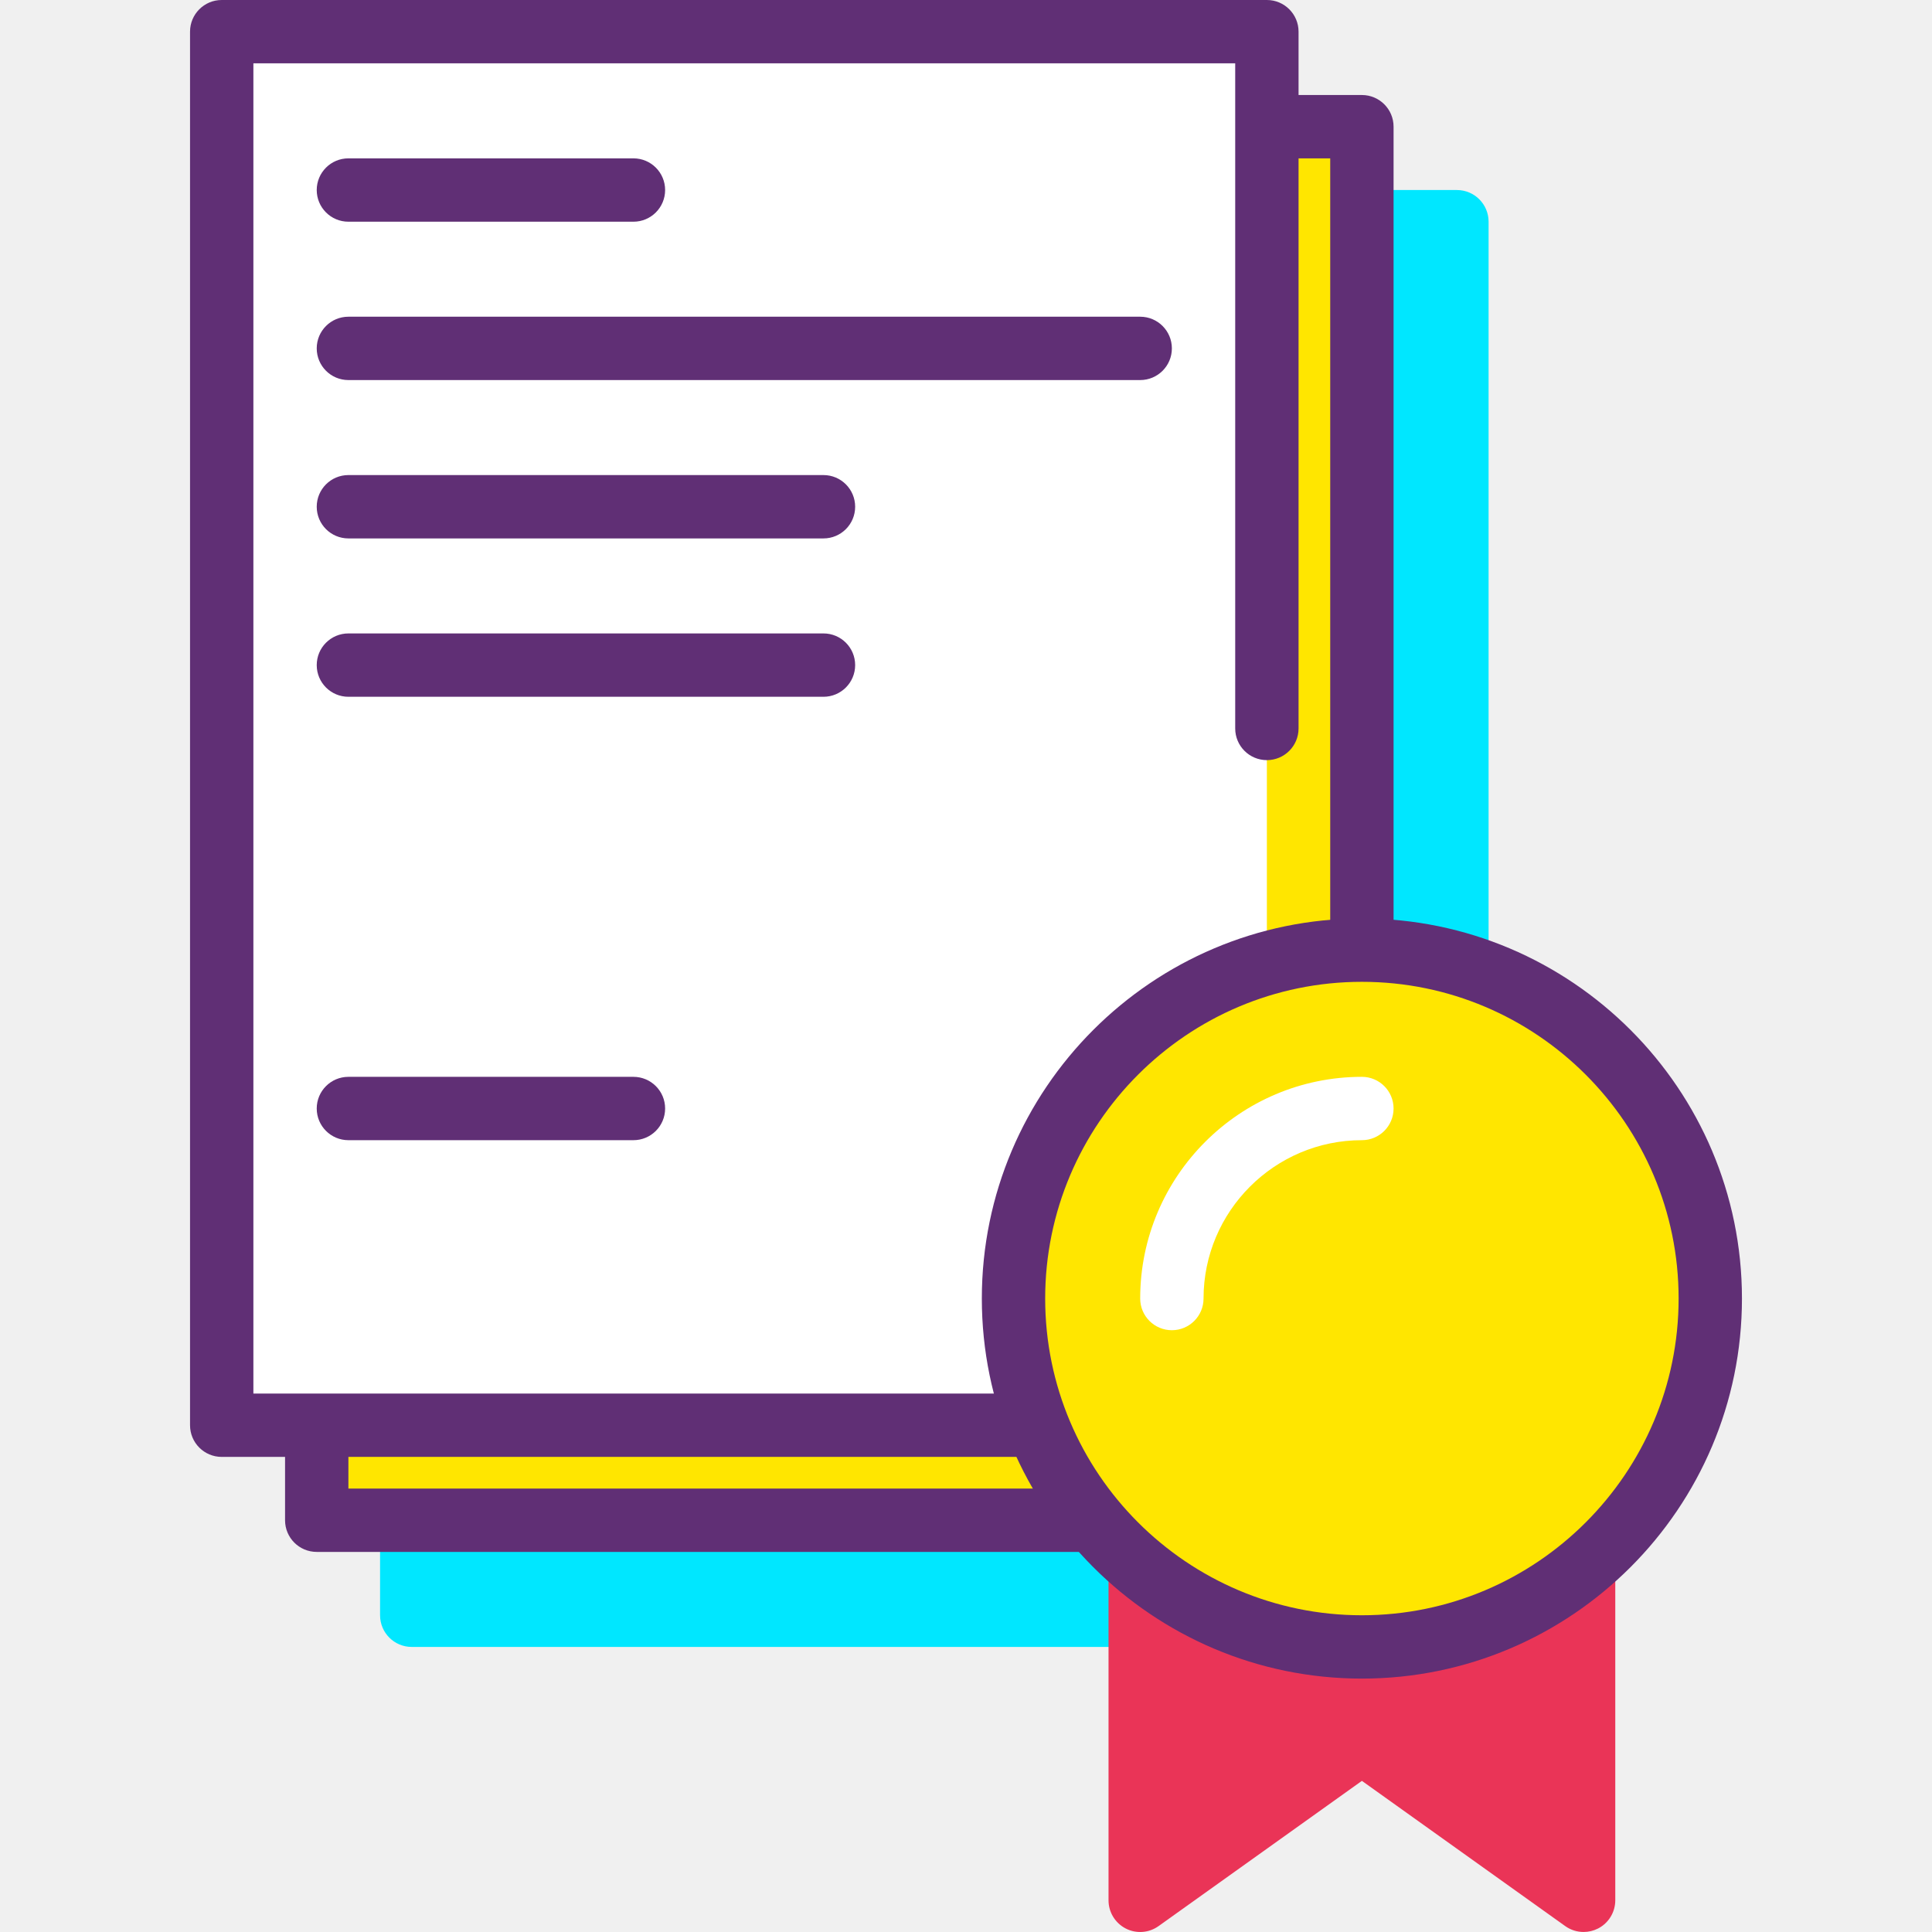
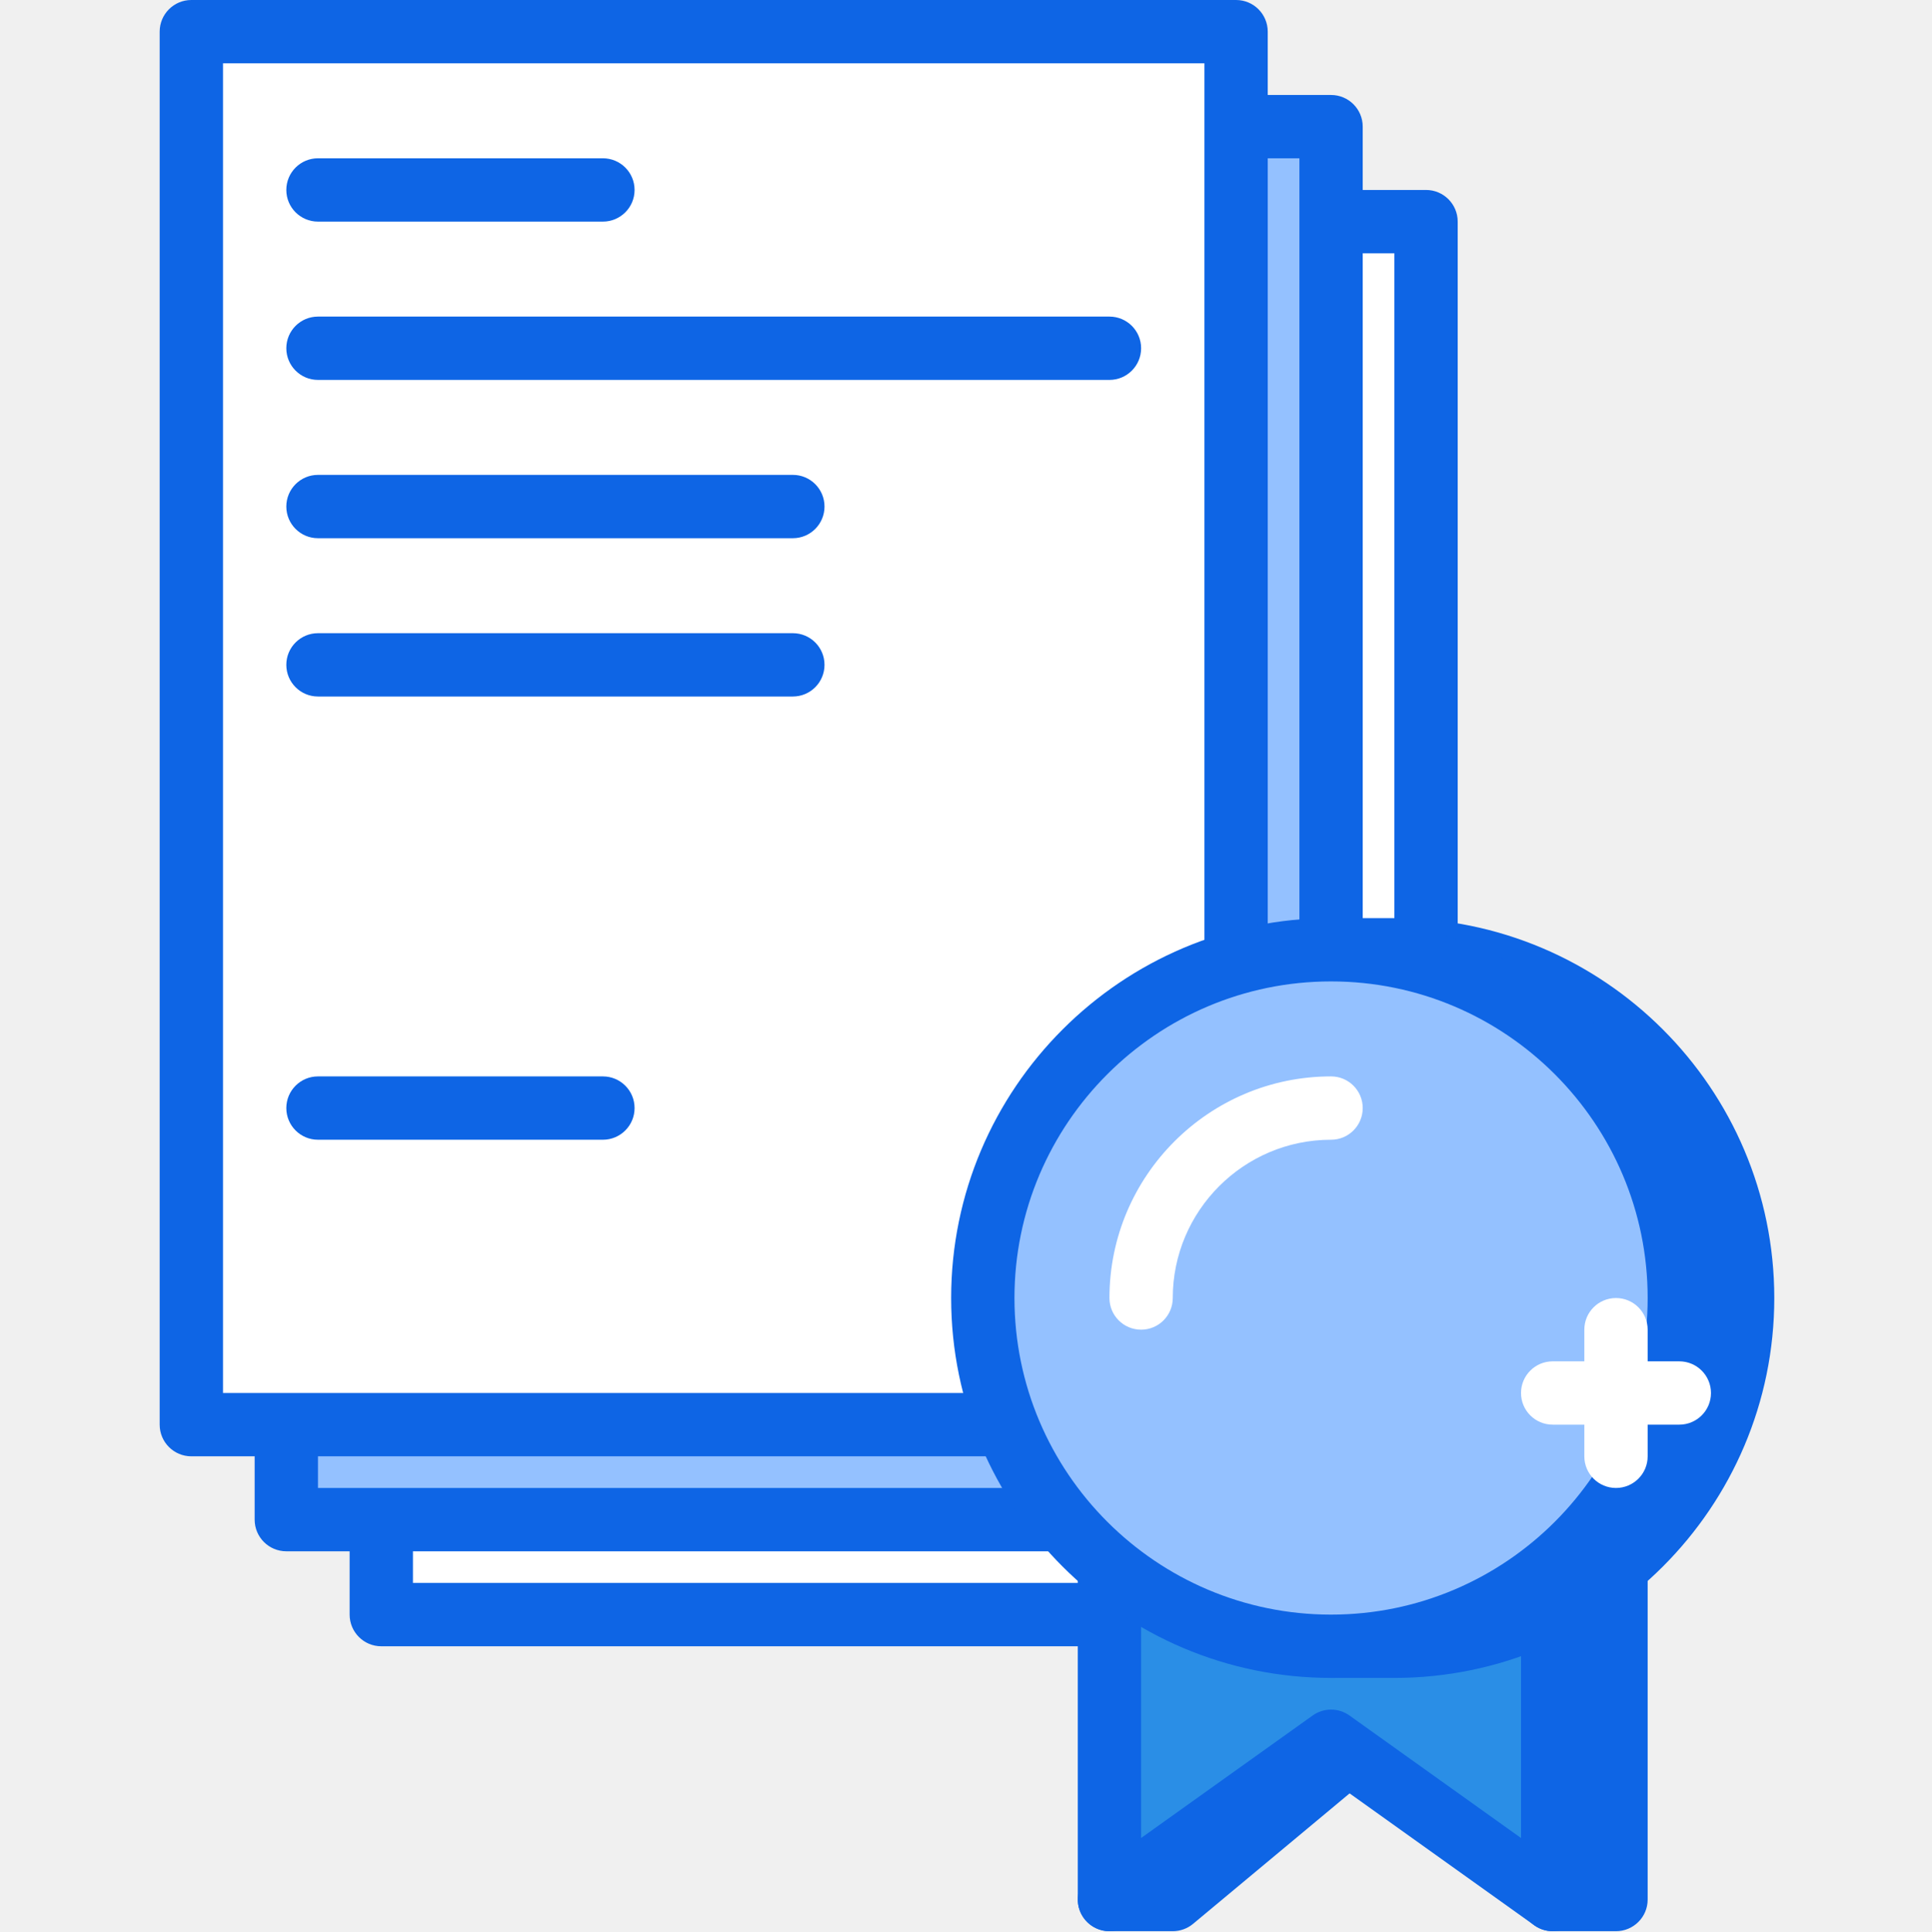
- <svg xmlns="http://www.w3.org/2000/svg" version="1.1" id="Capa_1" x="0px" y="0px" viewBox="0 0 416.432 416.432" style="enable-background:new 0 0 416.432 416.432;" xml:space="preserve">
-   <g>
-     <rect x="88.749" y="47.787" style="fill:#00E7FF;" width="225.28" height="300.373" />
-     <path style="fill:#00E7FF;" d="M314.029,354.987H88.749c-3.77,0-6.827-3.053-6.827-6.827V47.787c0-3.773,3.057-6.827,6.827-6.827   h225.28c3.77,0,6.827,3.053,6.827,6.827V348.16C320.856,351.933,317.799,354.987,314.029,354.987z M95.576,341.333h211.627V54.613   H95.576V341.333z" />
+ <svg xmlns="http://www.w3.org/2000/svg" height="416pt" viewBox="-34 0 416 416.432" width="416pt">
+   <path d="m48.004 47.785h225.277v300.375h-225.277zm0 0" fill="#fff" />
+   <path d="m273.281 354.988h-225.277c-3.77 0-6.828-3.055-6.828-6.828v-300.375c0-3.773 3.059-6.824 6.828-6.824h225.277c3.77 0 6.828 3.051 6.828 6.824v300.375c0 3.773-3.059 6.828-6.828 6.828zm-218.453-13.656h211.629v-286.719h-211.629zm0 0" fill="#0e65e5" />
+   <path d="m27.523 27.309h225.277v300.371h-225.277zm0 0" fill="#94c1ff" />
+   <path d="m252.801 334.508h-225.277c-3.77 0-6.828-3.055-6.828-6.828v-300.371c0-3.773 3.059-6.828 6.828-6.828h225.277c3.773 0 6.828 3.055 6.828 6.828v300.371c0 3.773-3.055 6.828-6.828 6.828zm-218.453-13.656h211.629v-286.719h-211.629zm0 0" fill="#0e65e5" />
+   <path d="m314.242 409.602h-13.652l-40.961-34.137-40.961 34.137h-13.652l13.652-75.094h95.574zm0 0" fill="#0e65e5" />
+   <path d="m314.242 416.426h-13.652c-1.598 0-3.145-.559-4.371-1.578l-36.59-30.496-36.59 30.496c-1.227 1.02-2.773 1.578-4.371 1.578h-13.652c-2.023 0-3.945-.898-5.238-2.453-1.297-1.555-1.84-3.598-1.477-5.594l13.652-75.094c.59-3.246 3.418-5.605 6.719-5.605h95.574c3.77 0 6.824 3.055 6.824 6.828v75.094c0 3.773-3.059 6.824-6.828 6.824zm-11.184-13.652h4.355v-61.441h-83.047l-11.172 61.441h3.004l39.062-32.555c2.531-2.105 6.207-2.105 8.738 0zm0 0" fill="#0e65e5" />
+   <path d="m300.59 409.602-47.789-34.137-47.785 34.137v-75.094h95.574zm0 0" fill="#2a8ee6" />
+   <path d="m300.59 416.426c-1.398 0-2.789-.426-3.969-1.273l-43.82-31.301-43.82 31.301c-2.078 1.496-4.82 1.695-7.086.523-2.273-1.176-3.707-3.516-3.707-6.074v-75.094c0-3.773 3.059-6.828 6.828-6.828h95.574c3.77 0 6.824 3.055 6.824 6.828v75.094c0 2.559-1.43 4.898-3.703 6.074-.98.496-2.055.75-3.121.75zm-47.789-47.785c1.391 0 2.781.426 3.969 1.273l36.992 26.418v-55h-81.918v55l36.992-26.418c1.188-.848 2.578-1.273 3.965-1.273zm0 0" fill="#0e65e5" />
+   <path d="m7.043 6.828h225.281v300.371h-225.281zm0 0" fill="#fff" />
+   <path d="m232.324 314.027h-225.281c-3.77 0-6.828-3.055-6.828-6.828v-300.371c0-3.773 3.059-6.828 6.828-6.828h225.281c3.77 0 6.824 3.055 6.824 6.828v300.371c0 3.773-3.055 6.828-6.824 6.828zm-218.453-13.652h211.625v-286.723h-211.625zm0 0" fill="#0e65e5" />
+   <path d="m266.457 354.988h-13.656v-150.188h13.656c41.473 0 75.094 33.617 75.094 75.094 0 41.473-33.621 75.094-75.094 75.094zm0 0" fill="#0e65e5" />
+   <path d="m266.457 361.812h-13.656c-3.77 0-6.824-3.051-6.824-6.824v-150.188c0-3.773 3.055-6.828 6.824-6.828h13.656c45.168 0 81.918 36.746 81.918 81.922 0 45.172-36.75 81.918-81.918 81.918zm-6.828-13.652h6.828c37.645 0 68.266-30.625 68.266-68.266s-30.621-68.27-68.266-68.27h-6.828zm0 0" fill="#0e65e5" />
+   <path d="m327.895 279.895c0 41.473-33.617 75.094-75.094 75.094-41.473 0-75.09-33.621-75.09-75.094 0-41.473 33.617-75.094 75.09-75.094 41.477 0 75.094 33.621 75.094 75.094zm0 0" fill="#94c1ff" />
+   <path d="m252.801 361.812c-45.168 0-81.918-36.746-81.918-81.918 0-45.176 36.75-81.922 81.918-81.922 45.172 0 81.922 36.746 81.922 81.922 0 45.172-36.75 81.918-81.922 81.918zm0-150.188c-37.641 0-68.266 30.629-68.266 68.27s30.625 68.266 68.266 68.266c37.645 0 68.27-30.625 68.27-68.266s-30.625-68.27-68.27-68.27zm0 0" fill="#0e65e5" />
+   <path d="m211.844 286.719c-3.77 0-6.828-3.051-6.828-6.824 0-26.348 21.438-47.789 47.785-47.789 3.773 0 6.828 3.055 6.828 6.828 0 3.773-3.055 6.828-6.828 6.828-18.816 0-34.133 15.312-34.133 34.133 0 3.773-3.055 6.824-6.824 6.824zm0 0" fill="#fff" />
+   <g fill="#0e65e5">
+     <path d="m95.789 47.785h-61.441c-3.77 0-6.824-3.051-6.824-6.824 0-3.773 3.055-6.828 6.824-6.828h61.441c3.77 0 6.828 3.055 6.828 6.828 0 3.773-3.059 6.824-6.828 6.824zm0 0" />
+     <path d="m136.75 116.055h-102.402c-3.77 0-6.824-3.055-6.824-6.828 0-3.773 3.055-6.828 6.824-6.828h102.402c3.77 0 6.824 3.055 6.824 6.828 0 3.773-3.055 6.828-6.824 6.828zm0 0" />
+     <path d="m136.75 150.188h-102.402c-3.77 0-6.824-3.055-6.824-6.828s3.055-6.824 6.824-6.824h102.402c3.77 0 6.824 3.051 6.824 6.824s-3.055 6.828-6.824 6.828zm0 0" />
+     <path d="m95.789 245.762h-61.441c-3.77 0-6.824-3.055-6.824-6.828 0-3.773 3.055-6.828 6.824-6.828h61.441c3.77 0 6.828 3.055 6.828 6.828 0 3.773-3.059 6.828-6.828 6.828zm0 0" />
+     <path d="m205.016 81.922h-170.668c-3.77 0-6.824-3.055-6.824-6.828s3.055-6.828 6.824-6.828h170.668c3.77 0 6.828 3.055 6.828 6.828s-3.059 6.828-6.828 6.828zm0 0" />
  </g>
-   <rect x="68.269" y="27.307" style="fill:#FFE600;" width="225.28" height="300.373" />
-   <path style="fill:#602F75;" d="M293.549,334.507H68.269c-3.77,0-6.827-3.053-6.827-6.827V27.307c0-3.773,3.057-6.827,6.827-6.827  h225.28c3.77,0,6.827,3.053,6.827,6.827V327.68C300.376,331.453,297.319,334.507,293.549,334.507z M75.096,320.853h211.627V34.133  H75.096V320.853z" />
-   <g>
-     <polygon style="fill:#EA3457;" points="341.336,409.6 293.549,375.467 245.762,409.6 245.762,334.507 341.336,334.507  " />
-     <path style="fill:#EA3457;" d="M341.336,416.427c-1.396,0-2.787-0.427-3.966-1.273l-43.82-31.3l-43.82,31.3   c-2.08,1.493-4.823,1.693-7.09,0.521c-2.273-1.174-3.703-3.514-3.703-6.074v-75.093c0-3.773,3.057-6.827,6.827-6.827h95.573   c3.77,0,6.827,3.053,6.827,6.827V409.6c0,2.56-1.43,4.9-3.703,6.074C343.476,416.172,342.402,416.427,341.336,416.427z    M293.549,368.64c1.389,0,2.78,0.427,3.966,1.273l36.994,26.419v-55.001h-81.92v55.001l36.994-26.419   C290.769,369.067,292.16,368.64,293.549,368.64z" />
-   </g>
-   <polyline style="fill:#FFFFFF;" points="273.069,232.107 273.069,307.2 47.789,307.2 47.789,6.827 273.069,6.827 273.069,157.013   " />
-   <path style="fill:#602F75;" d="M273.069,314.027H47.789c-3.77,0-6.827-3.053-6.827-6.827V6.827C40.962,3.053,44.019,0,47.789,0  h225.28c3.77,0,6.827,3.053,6.827,6.827v150.187c0,3.773-3.057,6.827-6.827,6.827c-3.77,0-6.827-3.053-6.827-6.827V13.653H54.616  v286.72h211.627v-68.267c0-3.773,3.057-6.827,6.827-6.827c3.77,0,6.827,3.053,6.827,6.827V307.2  C279.896,310.973,276.839,314.027,273.069,314.027z" />
-   <circle style="fill:#FFE600;" cx="293.549" cy="279.895" r="75.093" />
-   <path style="fill:#602F75;" d="M293.549,361.813c-45.17,0-81.92-36.746-81.92-81.92s36.75-81.92,81.92-81.92  s81.92,36.746,81.92,81.92S338.72,361.813,293.549,361.813z M293.549,211.627c-37.644,0-68.267,30.626-68.267,68.267  s30.623,68.267,68.267,68.267s68.267-30.626,68.267-68.267S331.193,211.627,293.549,211.627z" />
-   <path style="fill:#FFFFFF;" d="M252.589,286.72c-3.77,0-6.827-3.053-6.827-6.827c0-26.348,21.437-47.787,47.787-47.787  c3.77,0,6.827,3.053,6.827,6.827s-3.057,6.827-6.827,6.827c-18.819,0-34.133,15.314-34.133,34.133  C259.416,283.667,256.359,286.72,252.589,286.72z" />
-   <g>
-     <path style="fill:#602F75;" d="M136.536,47.787h-61.44c-3.77,0-6.827-3.053-6.827-6.827s3.057-6.827,6.827-6.827h61.44   c3.77,0,6.827,3.053,6.827,6.827S140.306,47.787,136.536,47.787z" />
-     <path style="fill:#602F75;" d="M177.496,116.053h-102.4c-3.77,0-6.827-3.053-6.827-6.827s3.057-6.827,6.827-6.827h102.4   c3.77,0,6.827,3.053,6.827,6.827S181.266,116.053,177.496,116.053z" />
-     <path style="fill:#602F75;" d="M177.496,150.187h-102.4c-3.77,0-6.827-3.053-6.827-6.827s3.057-6.827,6.827-6.827h102.4   c3.77,0,6.827,3.053,6.827,6.827S181.266,150.187,177.496,150.187z" />
-     <path style="fill:#602F75;" d="M136.536,245.76h-61.44c-3.77,0-6.827-3.053-6.827-6.827s3.057-6.827,6.827-6.827h61.44   c3.77,0,6.827,3.053,6.827,6.827S140.306,245.76,136.536,245.76z" />
-     <path style="fill:#602F75;" d="M245.762,81.92H75.096c-3.77,0-6.827-3.053-6.827-6.827s3.057-6.827,6.827-6.827h170.667   c3.77,0,6.827,3.053,6.827,6.827S249.533,81.92,245.762,81.92z" />
-   </g>
-   <g>
- </g>
-   <g>
- </g>
-   <g>
- </g>
-   <g>
- </g>
-   <g>
- </g>
-   <g>
- </g>
-   <g>
- </g>
-   <g>
- </g>
-   <g>
- </g>
-   <g>
- </g>
-   <g>
- </g>
-   <g>
- </g>
-   <g>
- </g>
-   <g>
- </g>
-   <g>
- </g>
+   <path d="m314.242 320.852c-3.77 0-6.828-3.051-6.828-6.824v-27.309c0-3.773 3.059-6.824 6.828-6.824 3.77 0 6.828 3.051 6.828 6.824v27.309c0 3.773-3.059 6.824-6.828 6.824zm0 0" fill="#fff" />
+   <path d="m327.895 307.199h-27.305c-3.77 0-6.828-3.051-6.828-6.824s3.059-6.828 6.828-6.828h27.305c3.77 0 6.828 3.055 6.828 6.828s-3.059 6.824-6.828 6.824zm0 0" fill="#fff" />
</svg>
